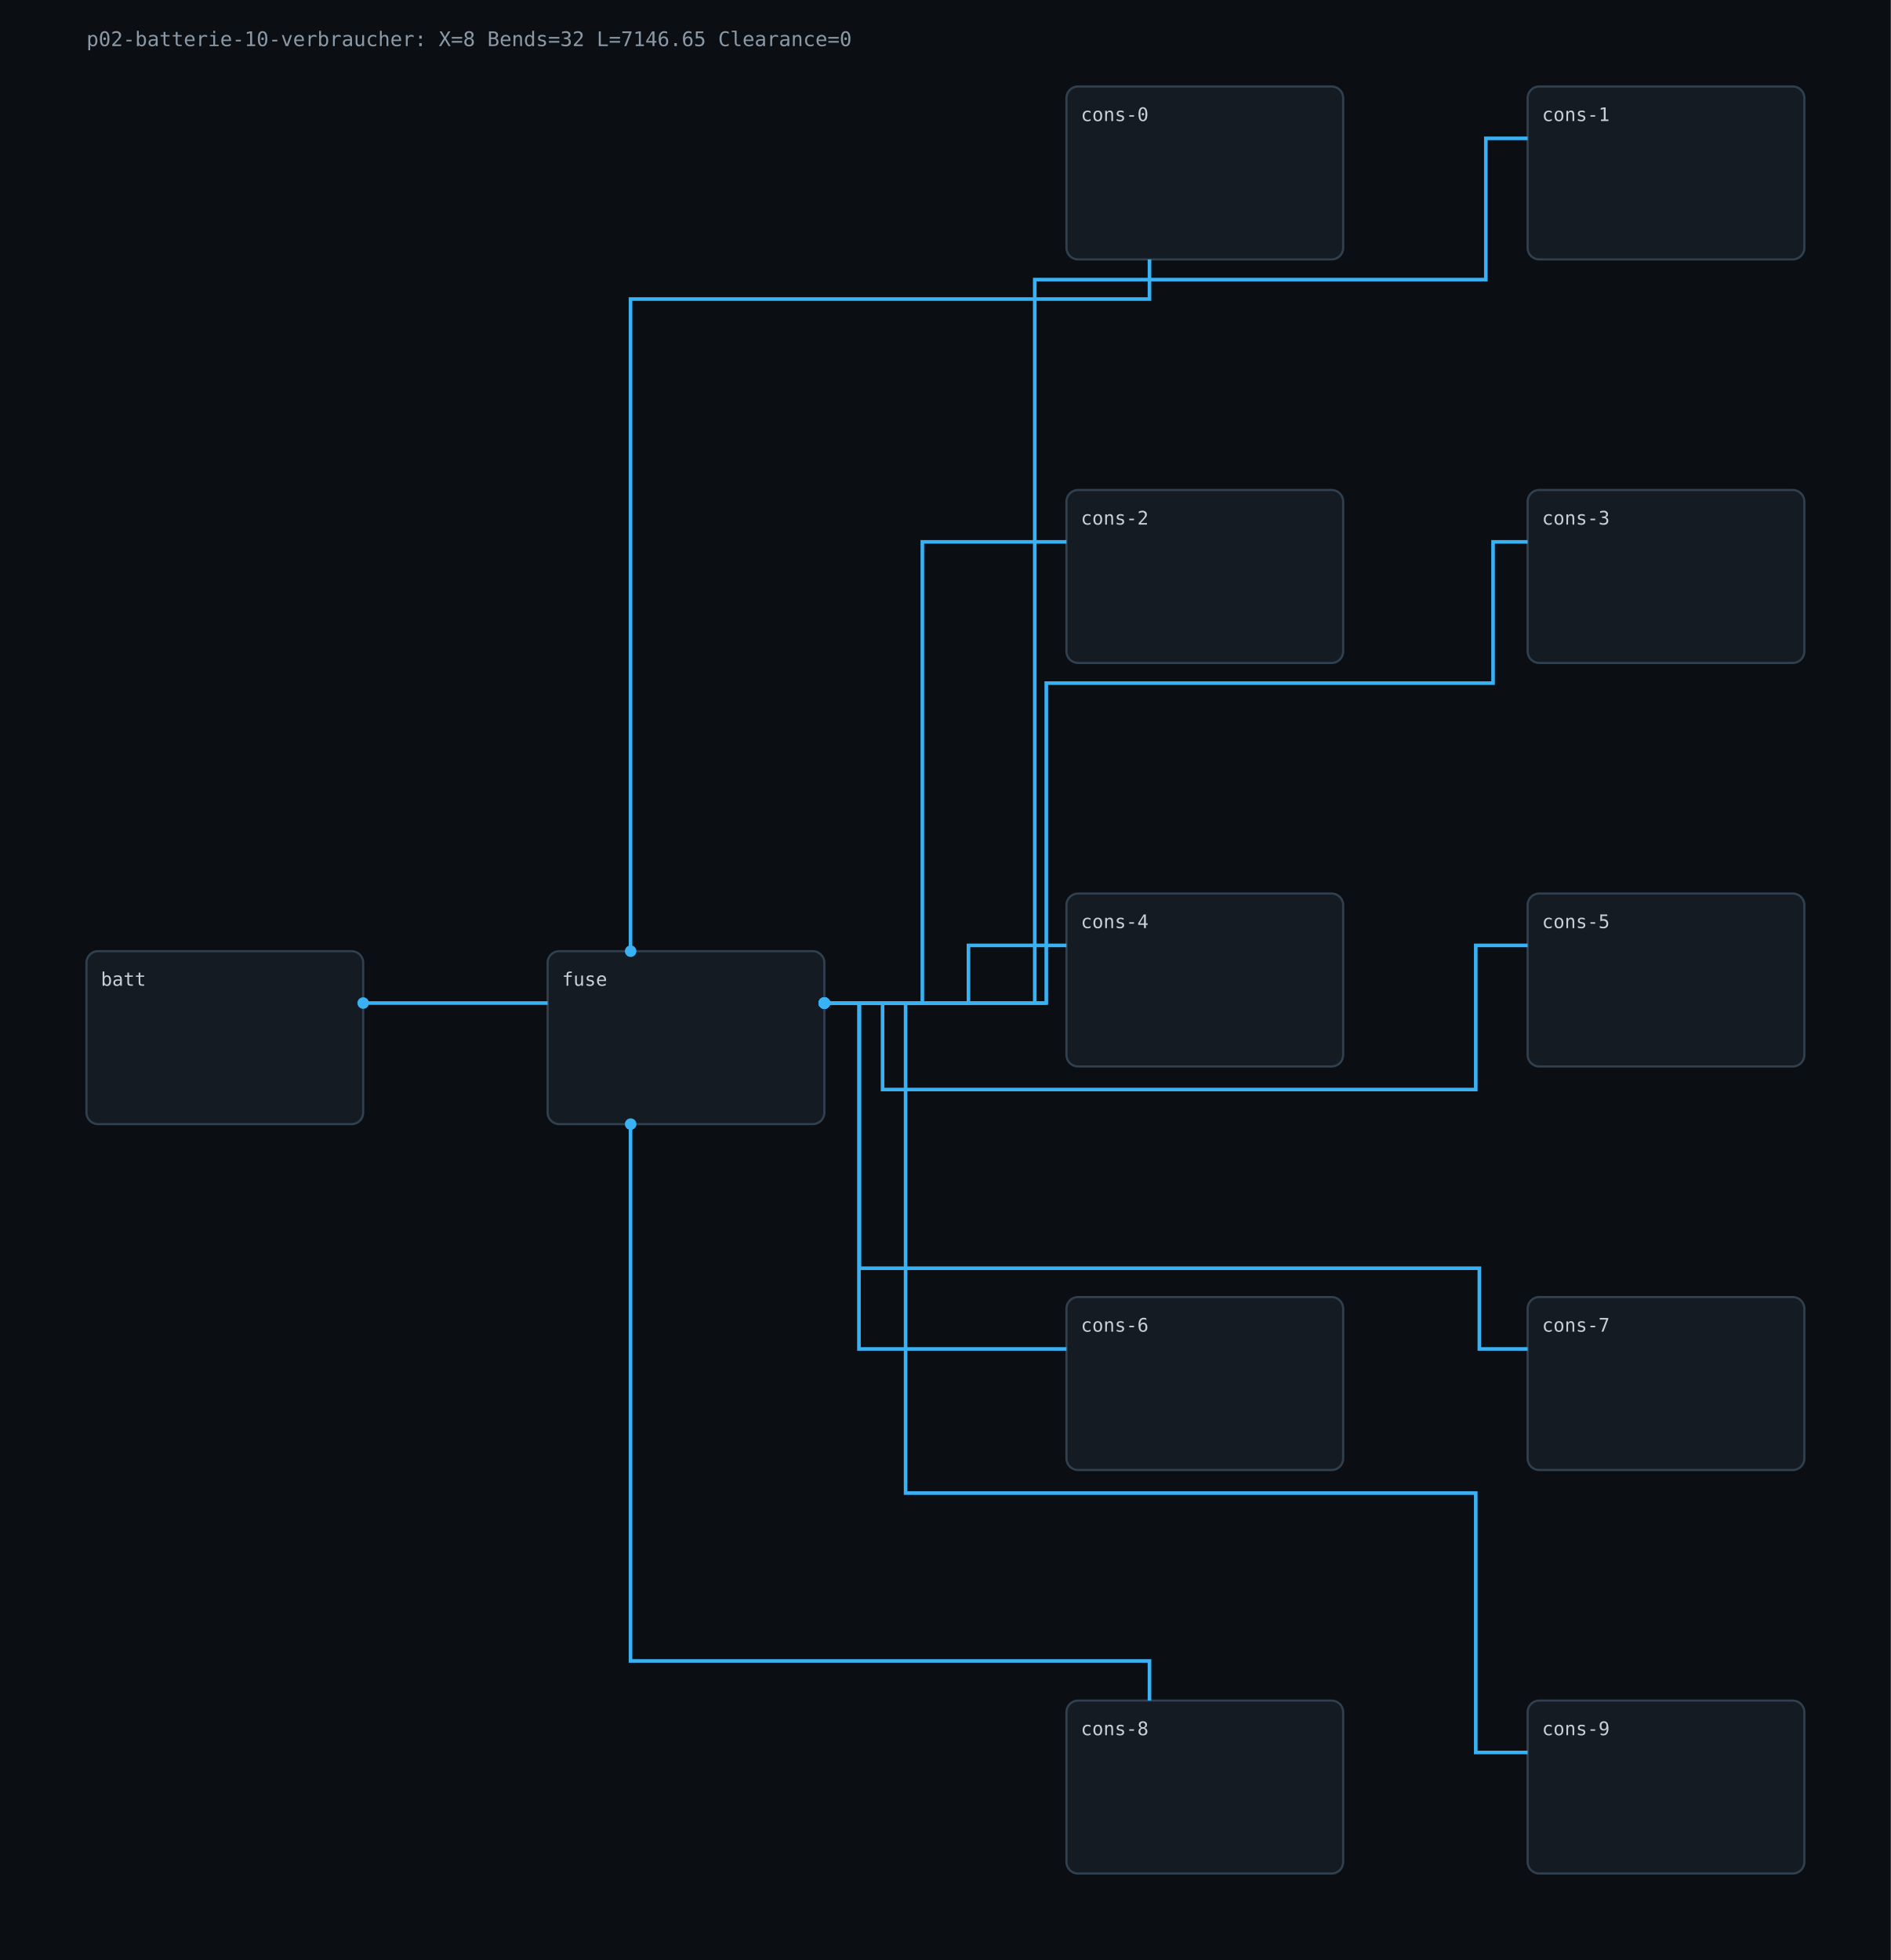
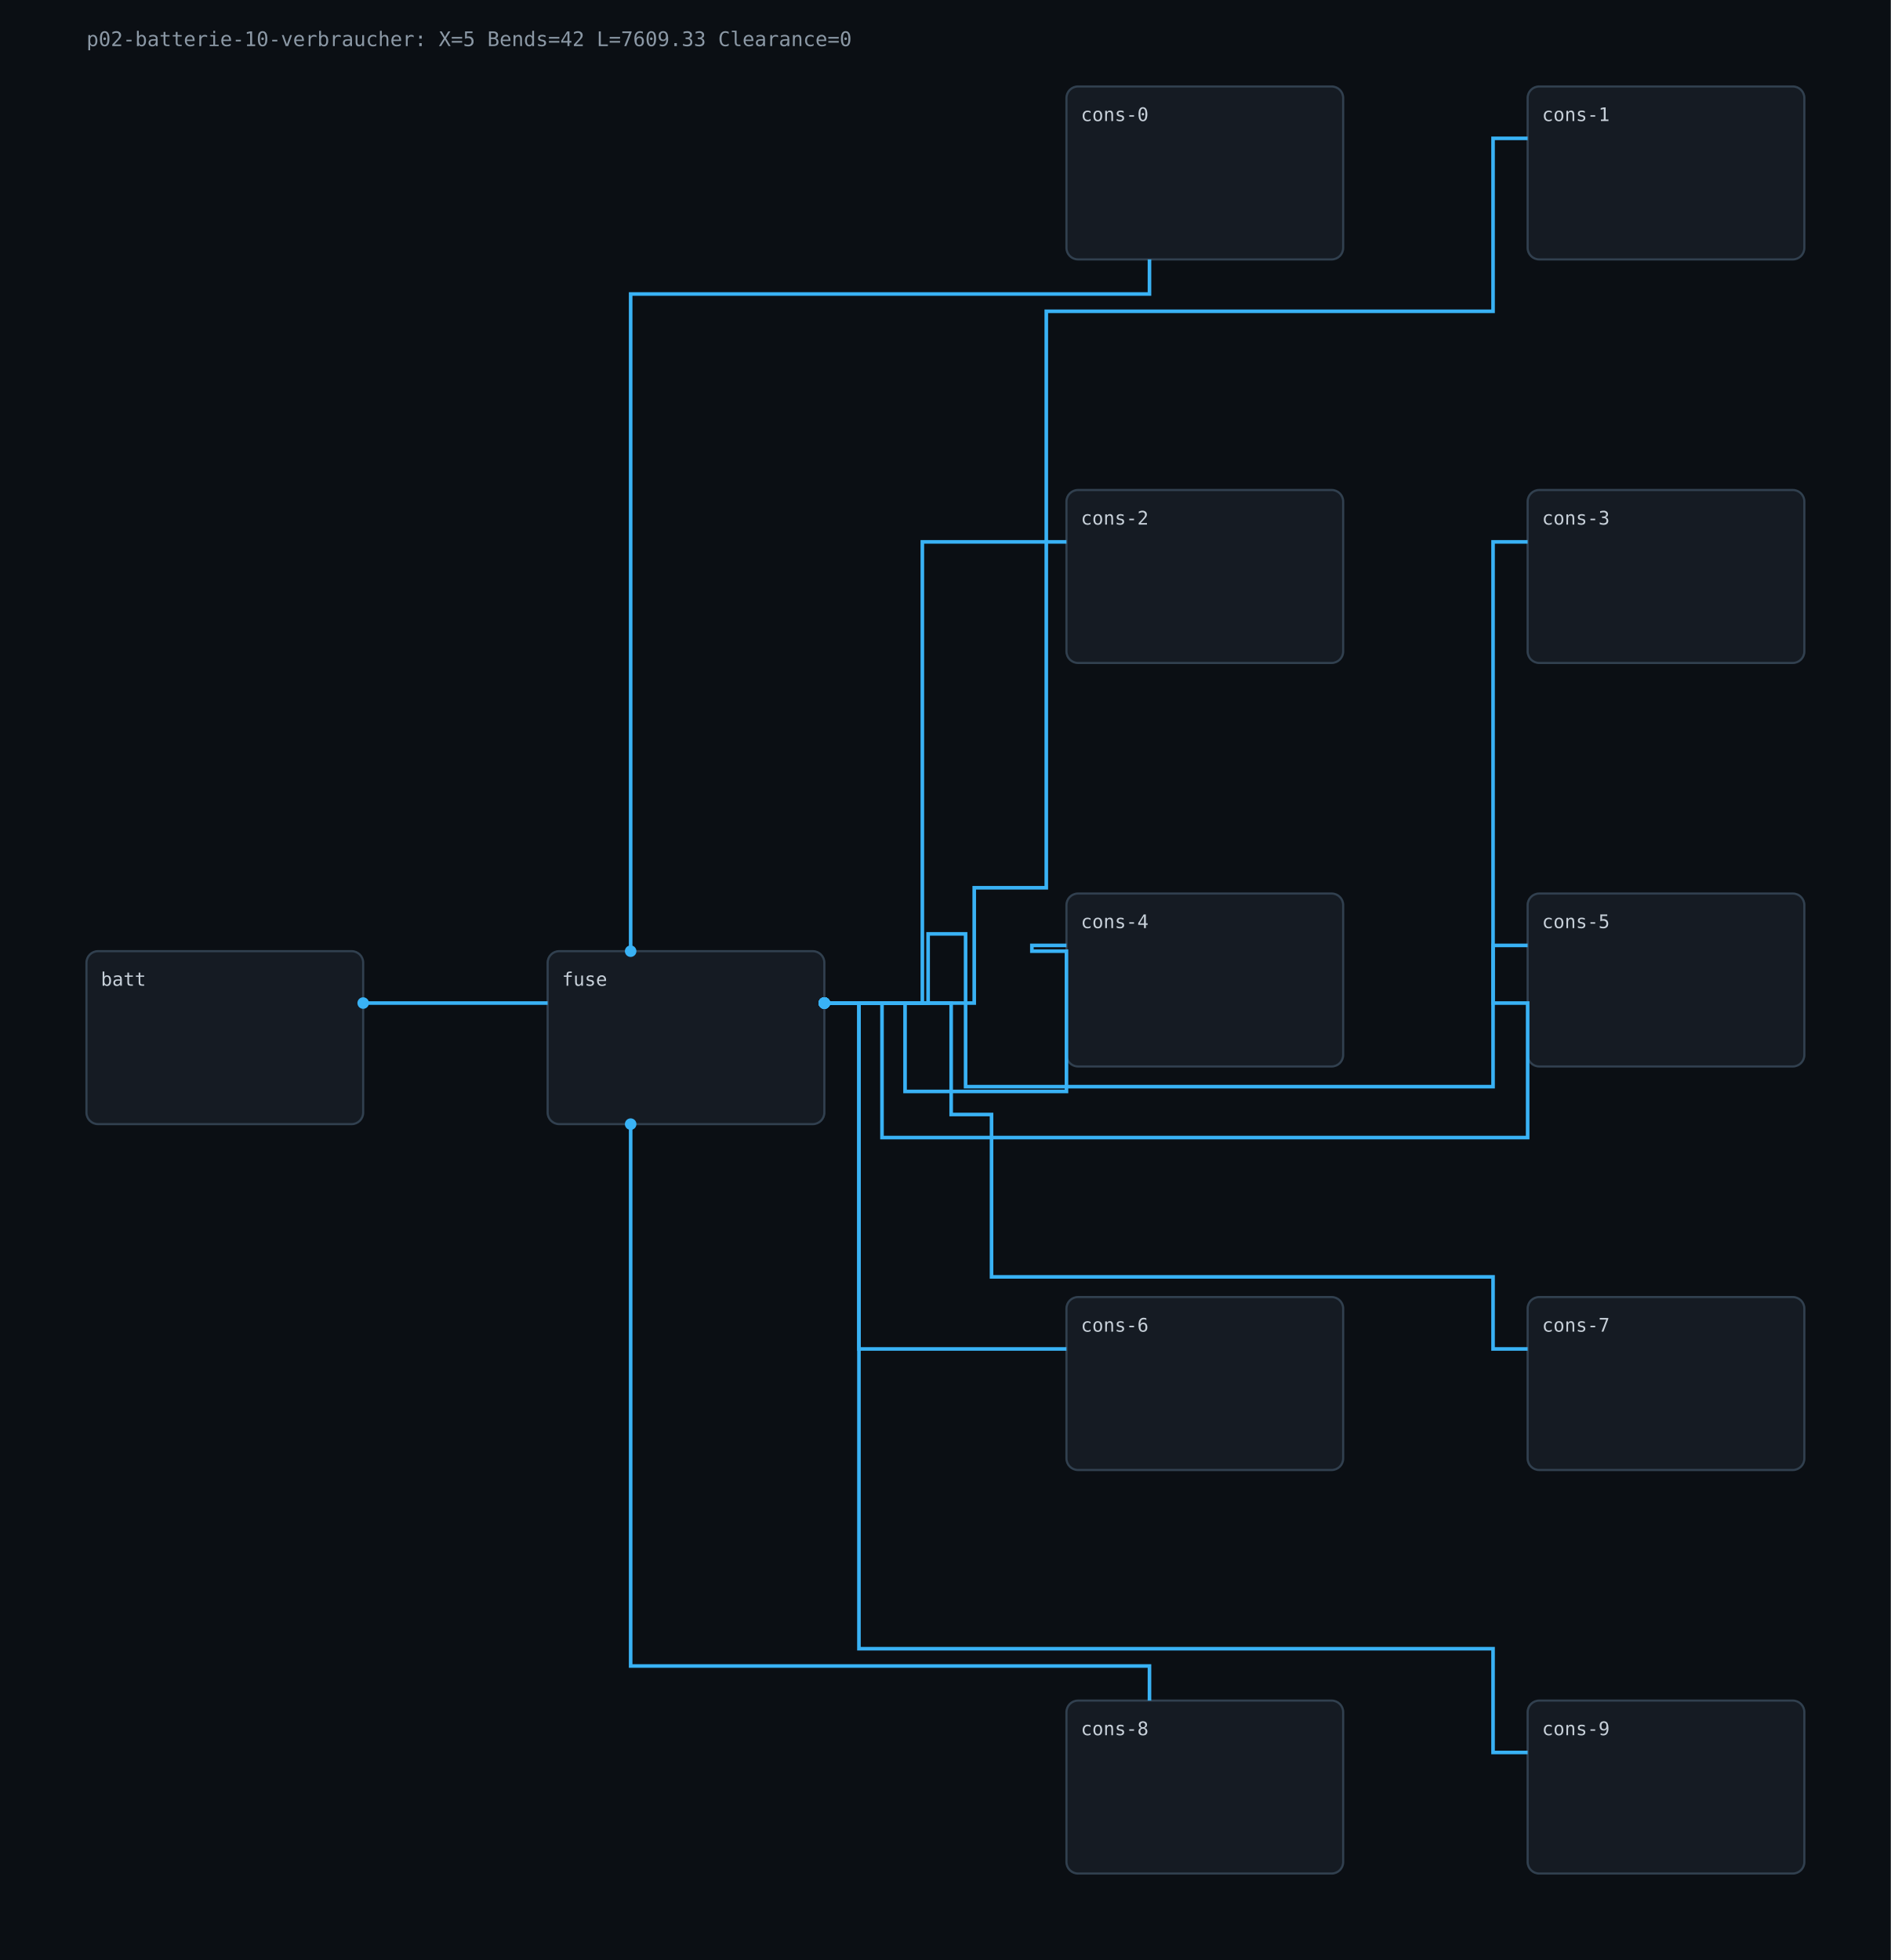
<svg xmlns="http://www.w3.org/2000/svg" width="1312" height="1360" viewBox="0 0 1312 1360">
  <rect width="100%" height="100%" fill="#0b0f14" />
-   <text x="60" y="32" fill="#8b98a5" font-family="monospace" font-size="14">p02-batterie-10-verbraucher: X=8 Bends=32 L=7146.65 Clearance=0</text>
+   <text x="60" y="32" fill="#8b98a5" font-family="monospace" font-size="14">p02-batterie-10-verbraucher: X=5 Bends=42 L=7609.33 Clearance=0</text>
  <rect x="60" y="660" width="192" height="120" fill="#151b23" stroke="#31404f" stroke-width="1.5" rx="8" />
  <text x="70" y="684" fill="#c7d0d9" font-family="monospace" font-size="13">batt</text>
  <rect x="380" y="660" width="192" height="120" fill="#151b23" stroke="#31404f" stroke-width="1.5" rx="8" />
  <text x="390" y="684" fill="#c7d0d9" font-family="monospace" font-size="13">fuse</text>
  <rect x="740" y="60" width="192" height="120" fill="#151b23" stroke="#31404f" stroke-width="1.5" rx="8" />
  <text x="750" y="84" fill="#c7d0d9" font-family="monospace" font-size="13">cons-0</text>
  <rect x="1060" y="60" width="192" height="120" fill="#151b23" stroke="#31404f" stroke-width="1.5" rx="8" />
  <text x="1070" y="84" fill="#c7d0d9" font-family="monospace" font-size="13">cons-1</text>
  <rect x="740" y="340" width="192" height="120" fill="#151b23" stroke="#31404f" stroke-width="1.5" rx="8" />
  <text x="750" y="364" fill="#c7d0d9" font-family="monospace" font-size="13">cons-2</text>
  <rect x="1060" y="340" width="192" height="120" fill="#151b23" stroke="#31404f" stroke-width="1.5" rx="8" />
  <text x="1070" y="364" fill="#c7d0d9" font-family="monospace" font-size="13">cons-3</text>
  <rect x="740" y="620" width="192" height="120" fill="#151b23" stroke="#31404f" stroke-width="1.5" rx="8" />
  <text x="750" y="644" fill="#c7d0d9" font-family="monospace" font-size="13">cons-4</text>
  <rect x="1060" y="620" width="192" height="120" fill="#151b23" stroke="#31404f" stroke-width="1.5" rx="8" />
  <text x="1070" y="644" fill="#c7d0d9" font-family="monospace" font-size="13">cons-5</text>
  <rect x="740" y="900" width="192" height="120" fill="#151b23" stroke="#31404f" stroke-width="1.5" rx="8" />
  <text x="750" y="924" fill="#c7d0d9" font-family="monospace" font-size="13">cons-6</text>
  <rect x="1060" y="900" width="192" height="120" fill="#151b23" stroke="#31404f" stroke-width="1.5" rx="8" />
  <text x="1070" y="924" fill="#c7d0d9" font-family="monospace" font-size="13">cons-7</text>
  <rect x="740" y="1180" width="192" height="120" fill="#151b23" stroke="#31404f" stroke-width="1.5" rx="8" />
  <text x="750" y="1204" fill="#c7d0d9" font-family="monospace" font-size="13">cons-8</text>
  <rect x="1060" y="1180" width="192" height="120" fill="#151b23" stroke="#31404f" stroke-width="1.5" rx="8" />
  <text x="1070" y="1204" fill="#c7d0d9" font-family="monospace" font-size="13">cons-9</text>
  <path d="M 252 696 L 380 696" fill="none" stroke="#39b2f5" stroke-width="2.5" />
  <circle cx="252" cy="696" r="4" fill="#39b2f5" />
-   <path d="M 437.60 660 L 437.50 660 L 437.50 207.50 L 797.60 207.50 L 797.60 180" fill="none" stroke="#39b2f5" stroke-width="2.5" />
+   <path d="M 437.60 660 L 437.60 204 L 797.60 204 L 797.60 180" fill="none" stroke="#39b2f5" stroke-width="2.5" />
  <circle cx="437.60" cy="660" r="4" fill="#39b2f5" />
-   <path d="M 572 696 L 726 696 L 718 696 L 718 194 L 1031 194 L 1031 96 L 1060 96" fill="none" stroke="#39b2f5" stroke-width="2.5" />
+   <path d="M 572 696 L 676 696 L 676 616 L 726 616 L 726 216 L 1036 216 L 1036 96 L 1060 96" fill="none" stroke="#39b2f5" stroke-width="2.5" />
  <circle cx="572" cy="696" r="4" fill="#39b2f5" />
  <path d="M 572 696 L 640 696 L 640 376 L 740 376" fill="none" stroke="#39b2f5" stroke-width="2.5" />
  <circle cx="572" cy="696" r="4" fill="#39b2f5" />
-   <path d="M 572 696 L 726 696 L 726 474 L 1036 474 L 1036 376 L 1060 376" fill="none" stroke="#39b2f5" stroke-width="2.5" />
+   <path d="M 572 696 L 644 696 L 644 648 L 670 648 L 670 754 L 1036 754 L 1036 376 L 1060 376" fill="none" stroke="#39b2f5" stroke-width="2.5" />
  <circle cx="572" cy="696" r="4" fill="#39b2f5" />
-   <path d="M 572 696 L 672 696 L 672 656 L 740 656" fill="none" stroke="#39b2f5" stroke-width="2.5" />
+   <path d="M 572 696 L 628 696 L 628 757.33 L 740 757.33 L 740 660 L 716 660 L 716 656 L 740 656" fill="none" stroke="#39b2f5" stroke-width="2.5" />
  <circle cx="572" cy="696" r="4" fill="#39b2f5" />
-   <path d="M 572 696 L 612.38 696 L 612.38 756 L 1024 756 L 1024 656 L 1060 656" fill="none" stroke="#39b2f5" stroke-width="2.5" />
+   <path d="M 572 696 L 612 696 L 612 789.33 L 1060 789.33 L 1060 696 L 1036 696 L 1036 656 L 1060 656" fill="none" stroke="#39b2f5" stroke-width="2.5" />
  <circle cx="572" cy="696" r="4" fill="#39b2f5" />
  <path d="M 572 696 L 596 696 L 596 936 L 740 936" fill="none" stroke="#39b2f5" stroke-width="2.5" />
  <circle cx="572" cy="696" r="4" fill="#39b2f5" />
-   <path d="M 572 696 L 605.50 696 L 596.38 696 L 596.38 880 L 1026.50 880 L 1026.50 936 L 1060 936" fill="none" stroke="#39b2f5" stroke-width="2.5" />
+   <path d="M 572 696 L 660 696 L 660 773.33 L 688 773.33 L 688 886 L 1036 886 L 1036 936 L 1060 936" fill="none" stroke="#39b2f5" stroke-width="2.5" />
  <circle cx="572" cy="696" r="4" fill="#39b2f5" />
-   <path d="M 437.60 780 L 437.50 780 L 437.50 1152.50 L 797.60 1152.50 L 797.60 1180" fill="none" stroke="#39b2f5" stroke-width="2.5" />
+   <path d="M 437.60 780 L 437.60 1156 L 797.60 1156 L 797.60 1180" fill="none" stroke="#39b2f5" stroke-width="2.5" />
  <circle cx="437.60" cy="780" r="4" fill="#39b2f5" />
-   <path d="M 572 696 L 628.38 696 L 628.38 1036 L 1024 1036 L 1024 1216 L 1060 1216" fill="none" stroke="#39b2f5" stroke-width="2.5" />
+   <path d="M 572 696 L 596 696 L 596 1144 L 1036 1144 L 1036 1216 L 1060 1216" fill="none" stroke="#39b2f5" stroke-width="2.5" />
  <circle cx="572" cy="696" r="4" fill="#39b2f5" />
</svg>
